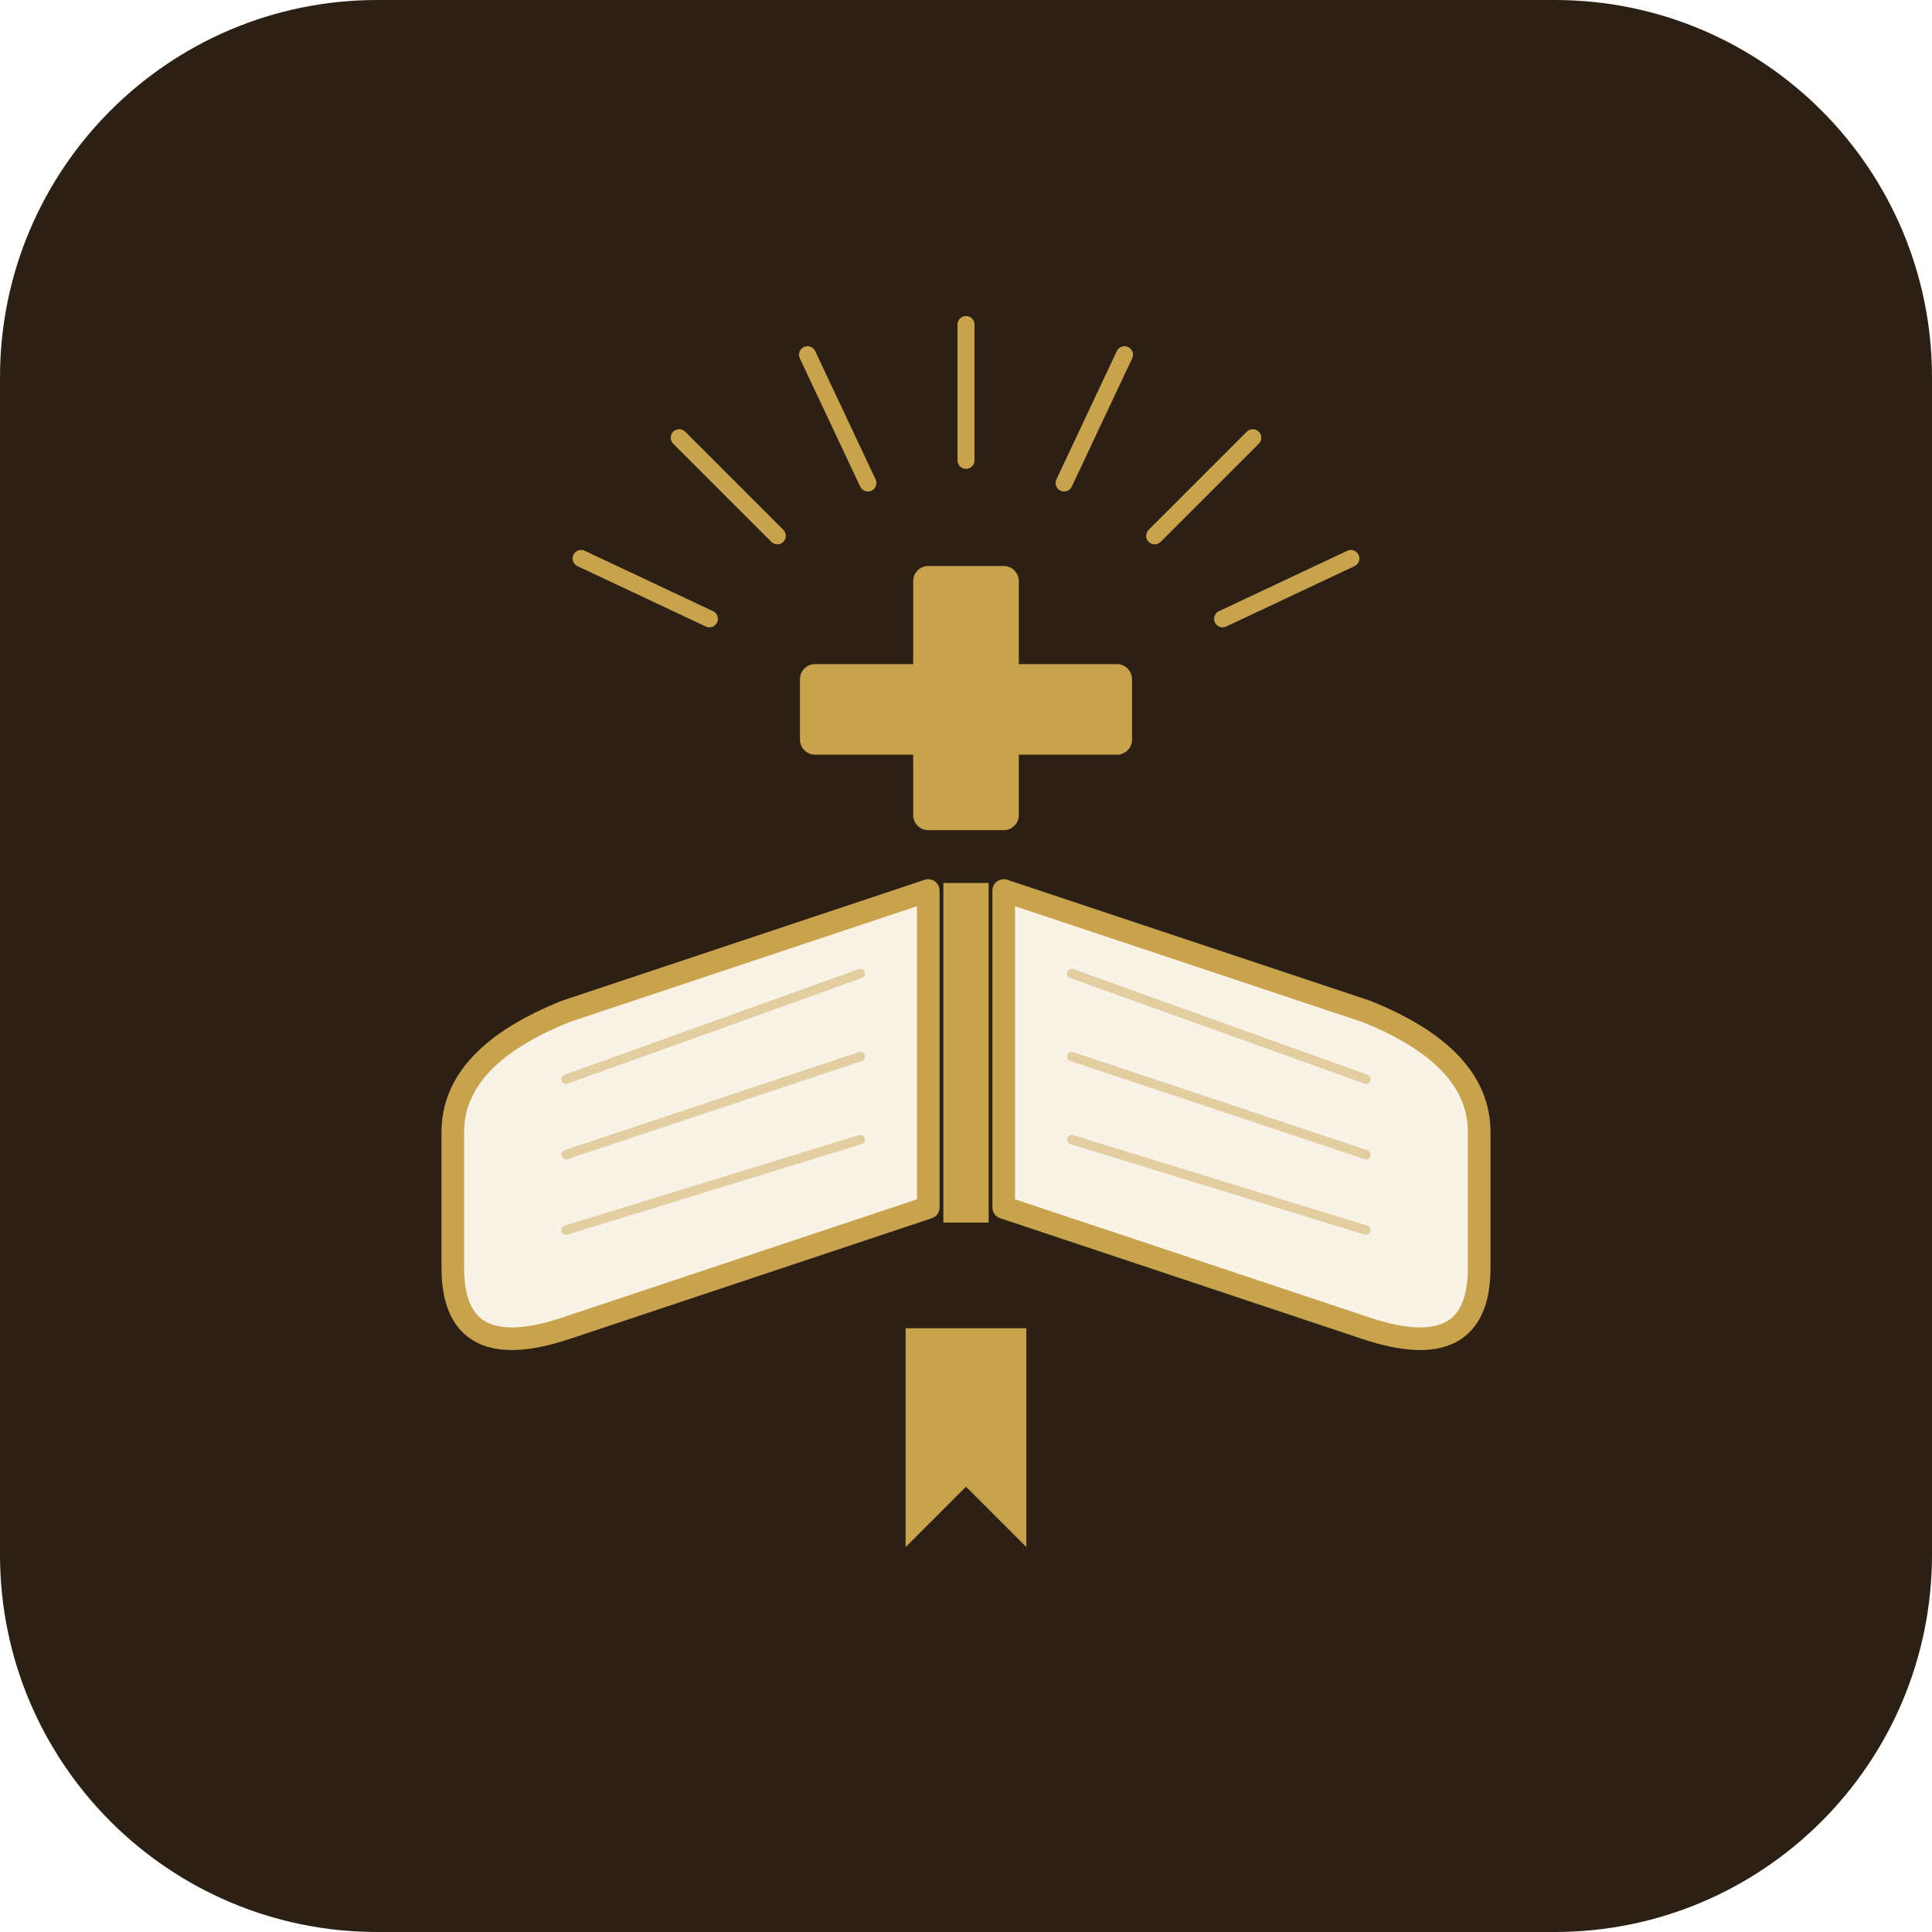
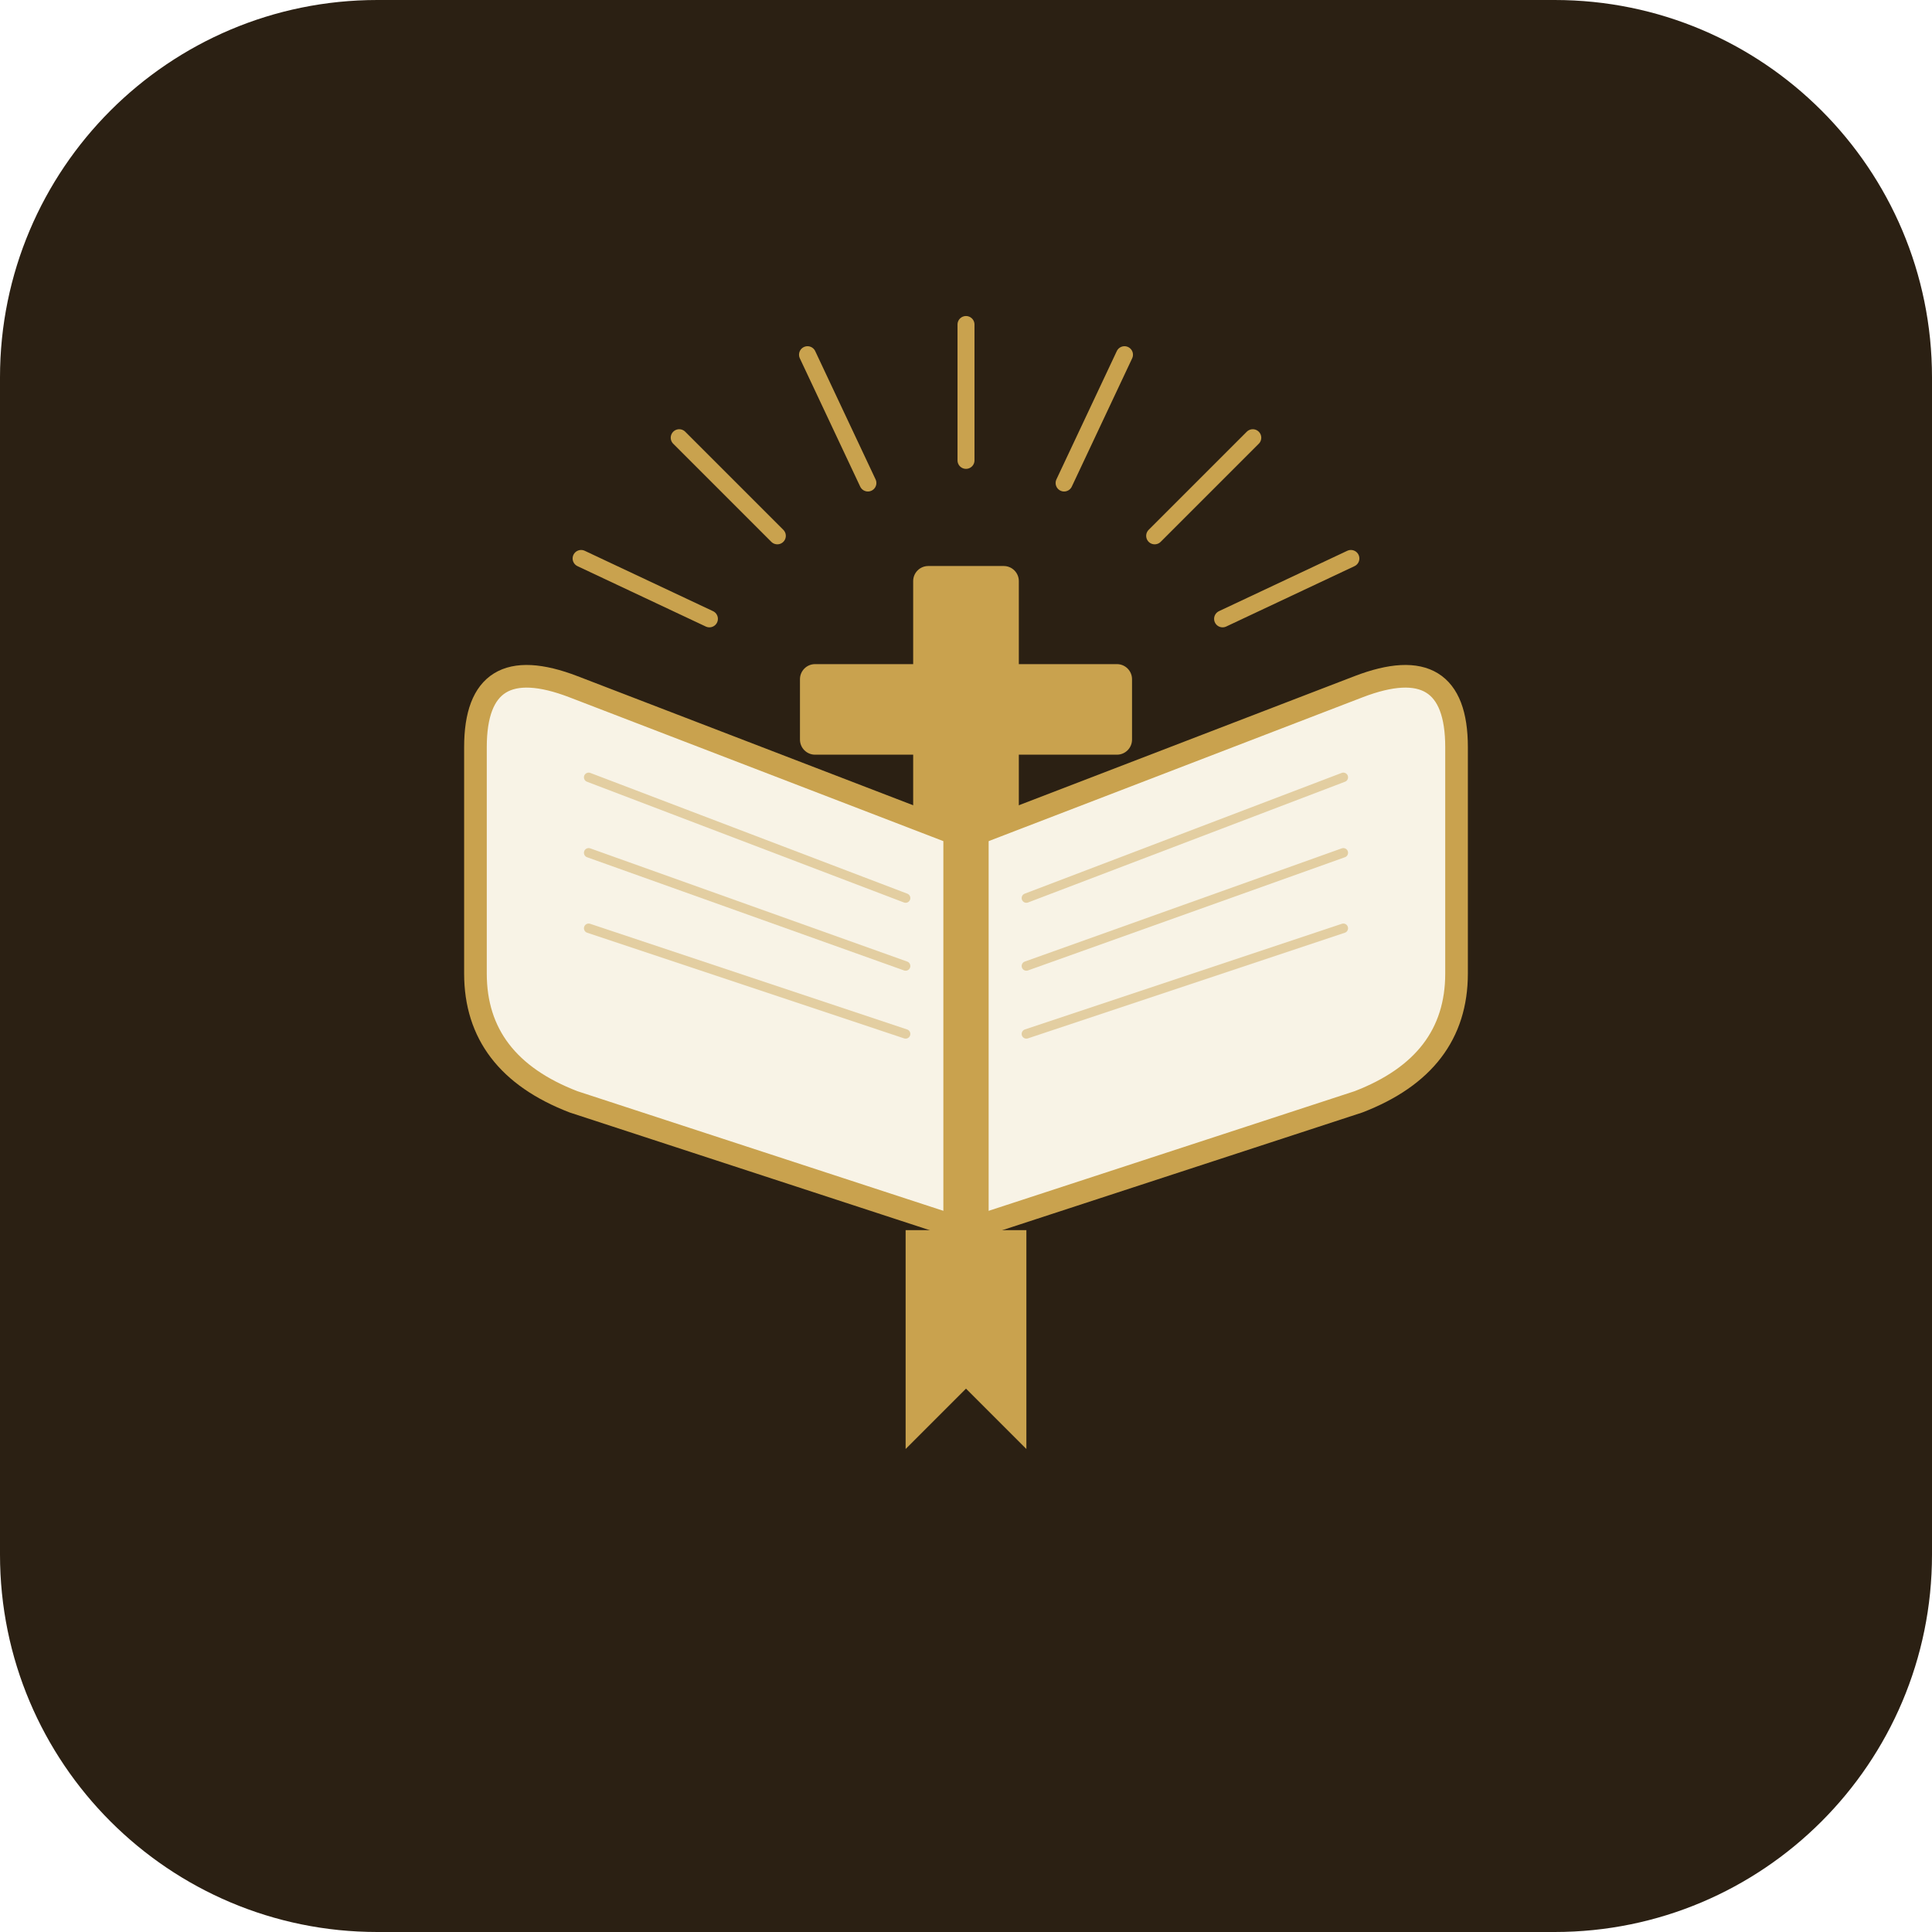
<svg xmlns="http://www.w3.org/2000/svg" viewBox="0 0 512 512">
  <rect x="0" y="0" width="512" height="512" rx="100" fill="#2B2013" />
  <g stroke="#C9A24E" stroke-width="4.5" stroke-linecap="round">
    <line x1="256" y1="86" x2="256" y2="122" />
    <line x1="214" y1="94" x2="230" y2="128" />
    <line x1="298" y1="94" x2="282" y2="128" />
    <line x1="180" y1="116" x2="206" y2="142" />
    <line x1="332" y1="116" x2="306" y2="142" />
    <line x1="154" y1="148" x2="188" y2="164" />
    <line x1="358" y1="148" x2="324" y2="164" />
  </g>
  <rect x="242" y="150" width="28" height="70" rx="4" fill="#C9A24E" />
  <rect x="212" y="176" width="88" height="24" rx="4" fill="#C9A24E" />
-   <path d="M120,336 L120,300 Q120,280 150,268 L246,236 L246,320 L150,352 Q120,362 120,336 Z" fill="#F8F3E6" stroke="#C9A24E" stroke-width="6" stroke-linejoin="round" />
-   <path d="M392,336 L392,300 Q392,280 362,268 L266,236 L266,320 L362,352 Q392,362 392,336 Z" fill="#F8F3E6" stroke="#C9A24E" stroke-width="6" stroke-linejoin="round" />
-   <rect x="250" y="234" width="12" height="90" fill="#C9A24E" />
+   <path d="M256,222 L152,182 Q126,172 126,198 L126,258 Q126,282 152,292 L256,326 Z" fill="#F8F3E6" stroke="#C9A24E" stroke-width="6" stroke-linejoin="round" />
+   <path d="M256,222 L360,182 Q386,172 386,198 L386,258 Q386,282 360,292 L256,326 Z" fill="#F8F3E6" stroke="#C9A24E" stroke-width="6" stroke-linejoin="round" />
+   <rect x="250" y="220" width="12" height="106" fill="#C9A24E" />
  <g stroke="#C9A24E" stroke-width="2.5" stroke-linecap="round" opacity="0.45">
-     <path d="M150,286 L228,258" fill="none" />
-     <path d="M150,306 L228,280" fill="none" />
-     <path d="M150,326 L228,302" fill="none" />
-     <path d="M362,286 L284,258" fill="none" />
-     <path d="M362,306 L284,280" fill="none" />
-     <path d="M362,326 L284,302" fill="none" />
+     <path d="M156,206 L240,238" fill="none" />
+     <path d="M156,226 L240,256" fill="none" />
+     <path d="M156,246 L240,274" fill="none" />
+     <path d="M356,206 L272,238" fill="none" />
+     <path d="M356,226 L272,256" fill="none" />
+     <path d="M356,246 L272,274" fill="none" />
  </g>
-   <path d="M240,352 L272,352 L272,410 L256,394 L240,410 Z" fill="#C9A24E" />
+   <path d="M240,326 L272,326 L272,384 L256,368 L240,384 Z" fill="#C9A24E" />
</svg>
